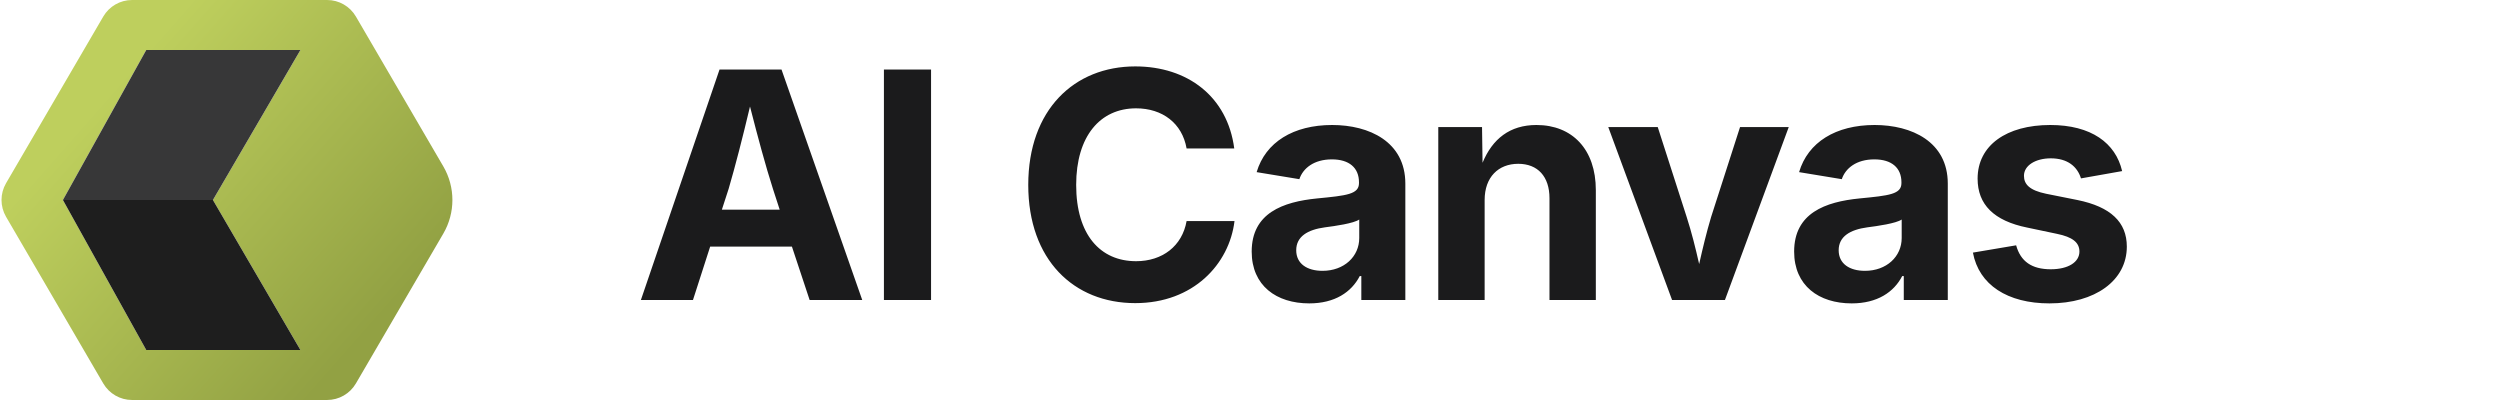
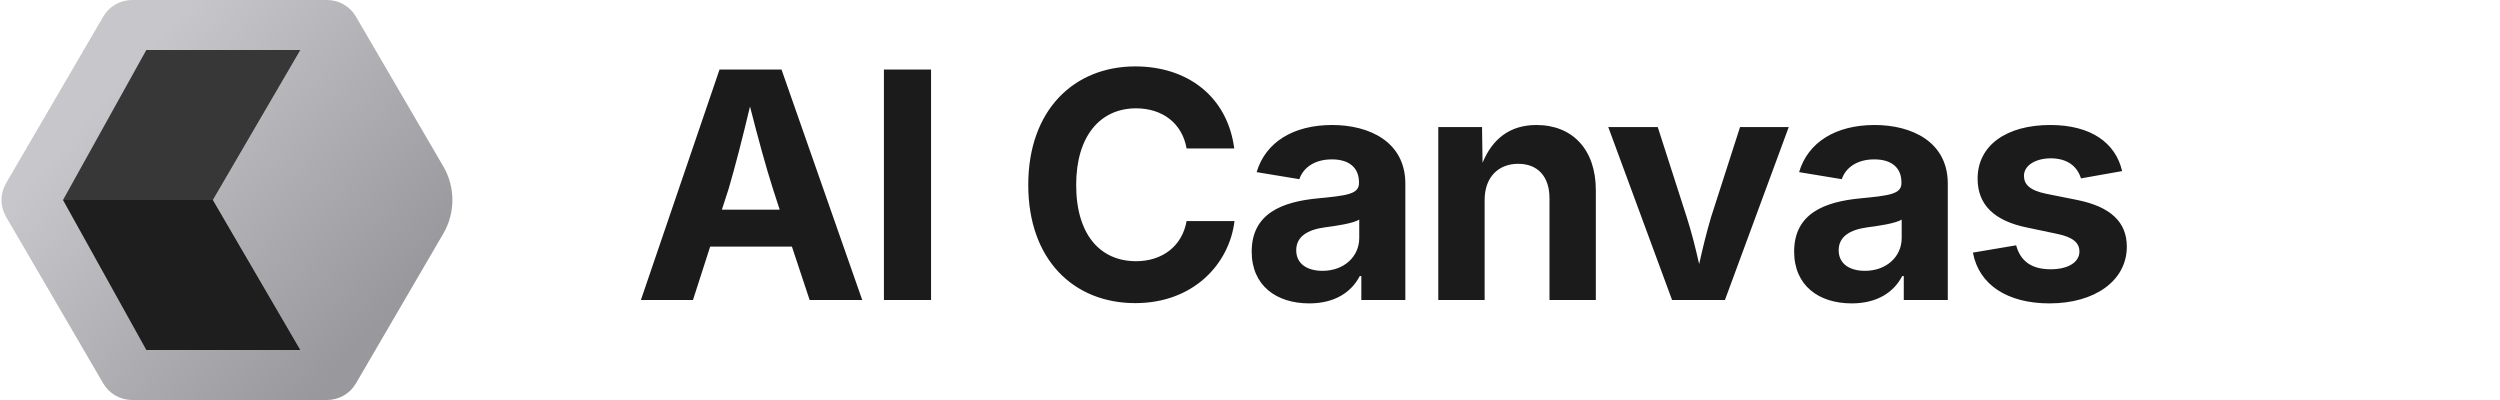
<svg xmlns="http://www.w3.org/2000/svg" width="150" height="24" viewBox="0 0 150 24" fill="none">
  <g transform="scale(0.0823515) translate(-40.7272 -62.2856)">
    <path fill-rule="evenodd" clip-rule="evenodd" d="M279.051 62.286C287.689 62.286 295.676 66.874 300.029 74.335L314.25 98.714L363.724 183.526C372.546 198.65 372.546 217.35 363.724 232.474L314.25 317.286L300.029 341.665C295.676 349.126 287.689 353.714 279.051 353.714H136.949C128.311 353.714 120.324 349.126 115.972 341.665L45.138 220.237C40.727 212.675 40.727 203.325 45.138 195.763L115.972 74.335C120.324 66.874 128.311 62.286 136.949 62.286H279.051ZM86.571 208L147.286 317.286H259.607L195.857 208L259.607 98.714H147.286L86.571 208Z" fill="url(#ai_canvas_logo_grad)" />
    <path fill-rule="evenodd" clip-rule="evenodd" d="M147.286 317.286L86.572 208H195.857L259.607 317.286H147.286Z" fill="#1E1E1E" />
    <path fill-rule="evenodd" clip-rule="evenodd" d="M195.857 208H86.572L147.286 98.714H259.607L195.857 208Z" fill="#373738" />
  </g>
  <text x="38" y="18" font-family="Manrope, ui-sans-serif, system-ui, -apple-system, sans-serif" font-weight="700" font-size="19" letter-spacing="-0.4" fill="#1B1B1C">AI Canvas</text>
  <defs>
    <linearGradient id="ai_canvas_logo_grad" x1="147.286" y1="98.714" x2="340.061" y2="268.714" gradientUnits="userSpaceOnUse">
-       <stop stop-color="#BECF5D" />
-       <stop offset="1" stop-color="#92A143" />
+       <stop stop-color="#C6C6CB" />
+       <stop offset="1" stop-color="#99999D" />
    </linearGradient>
  </defs>
</svg>
